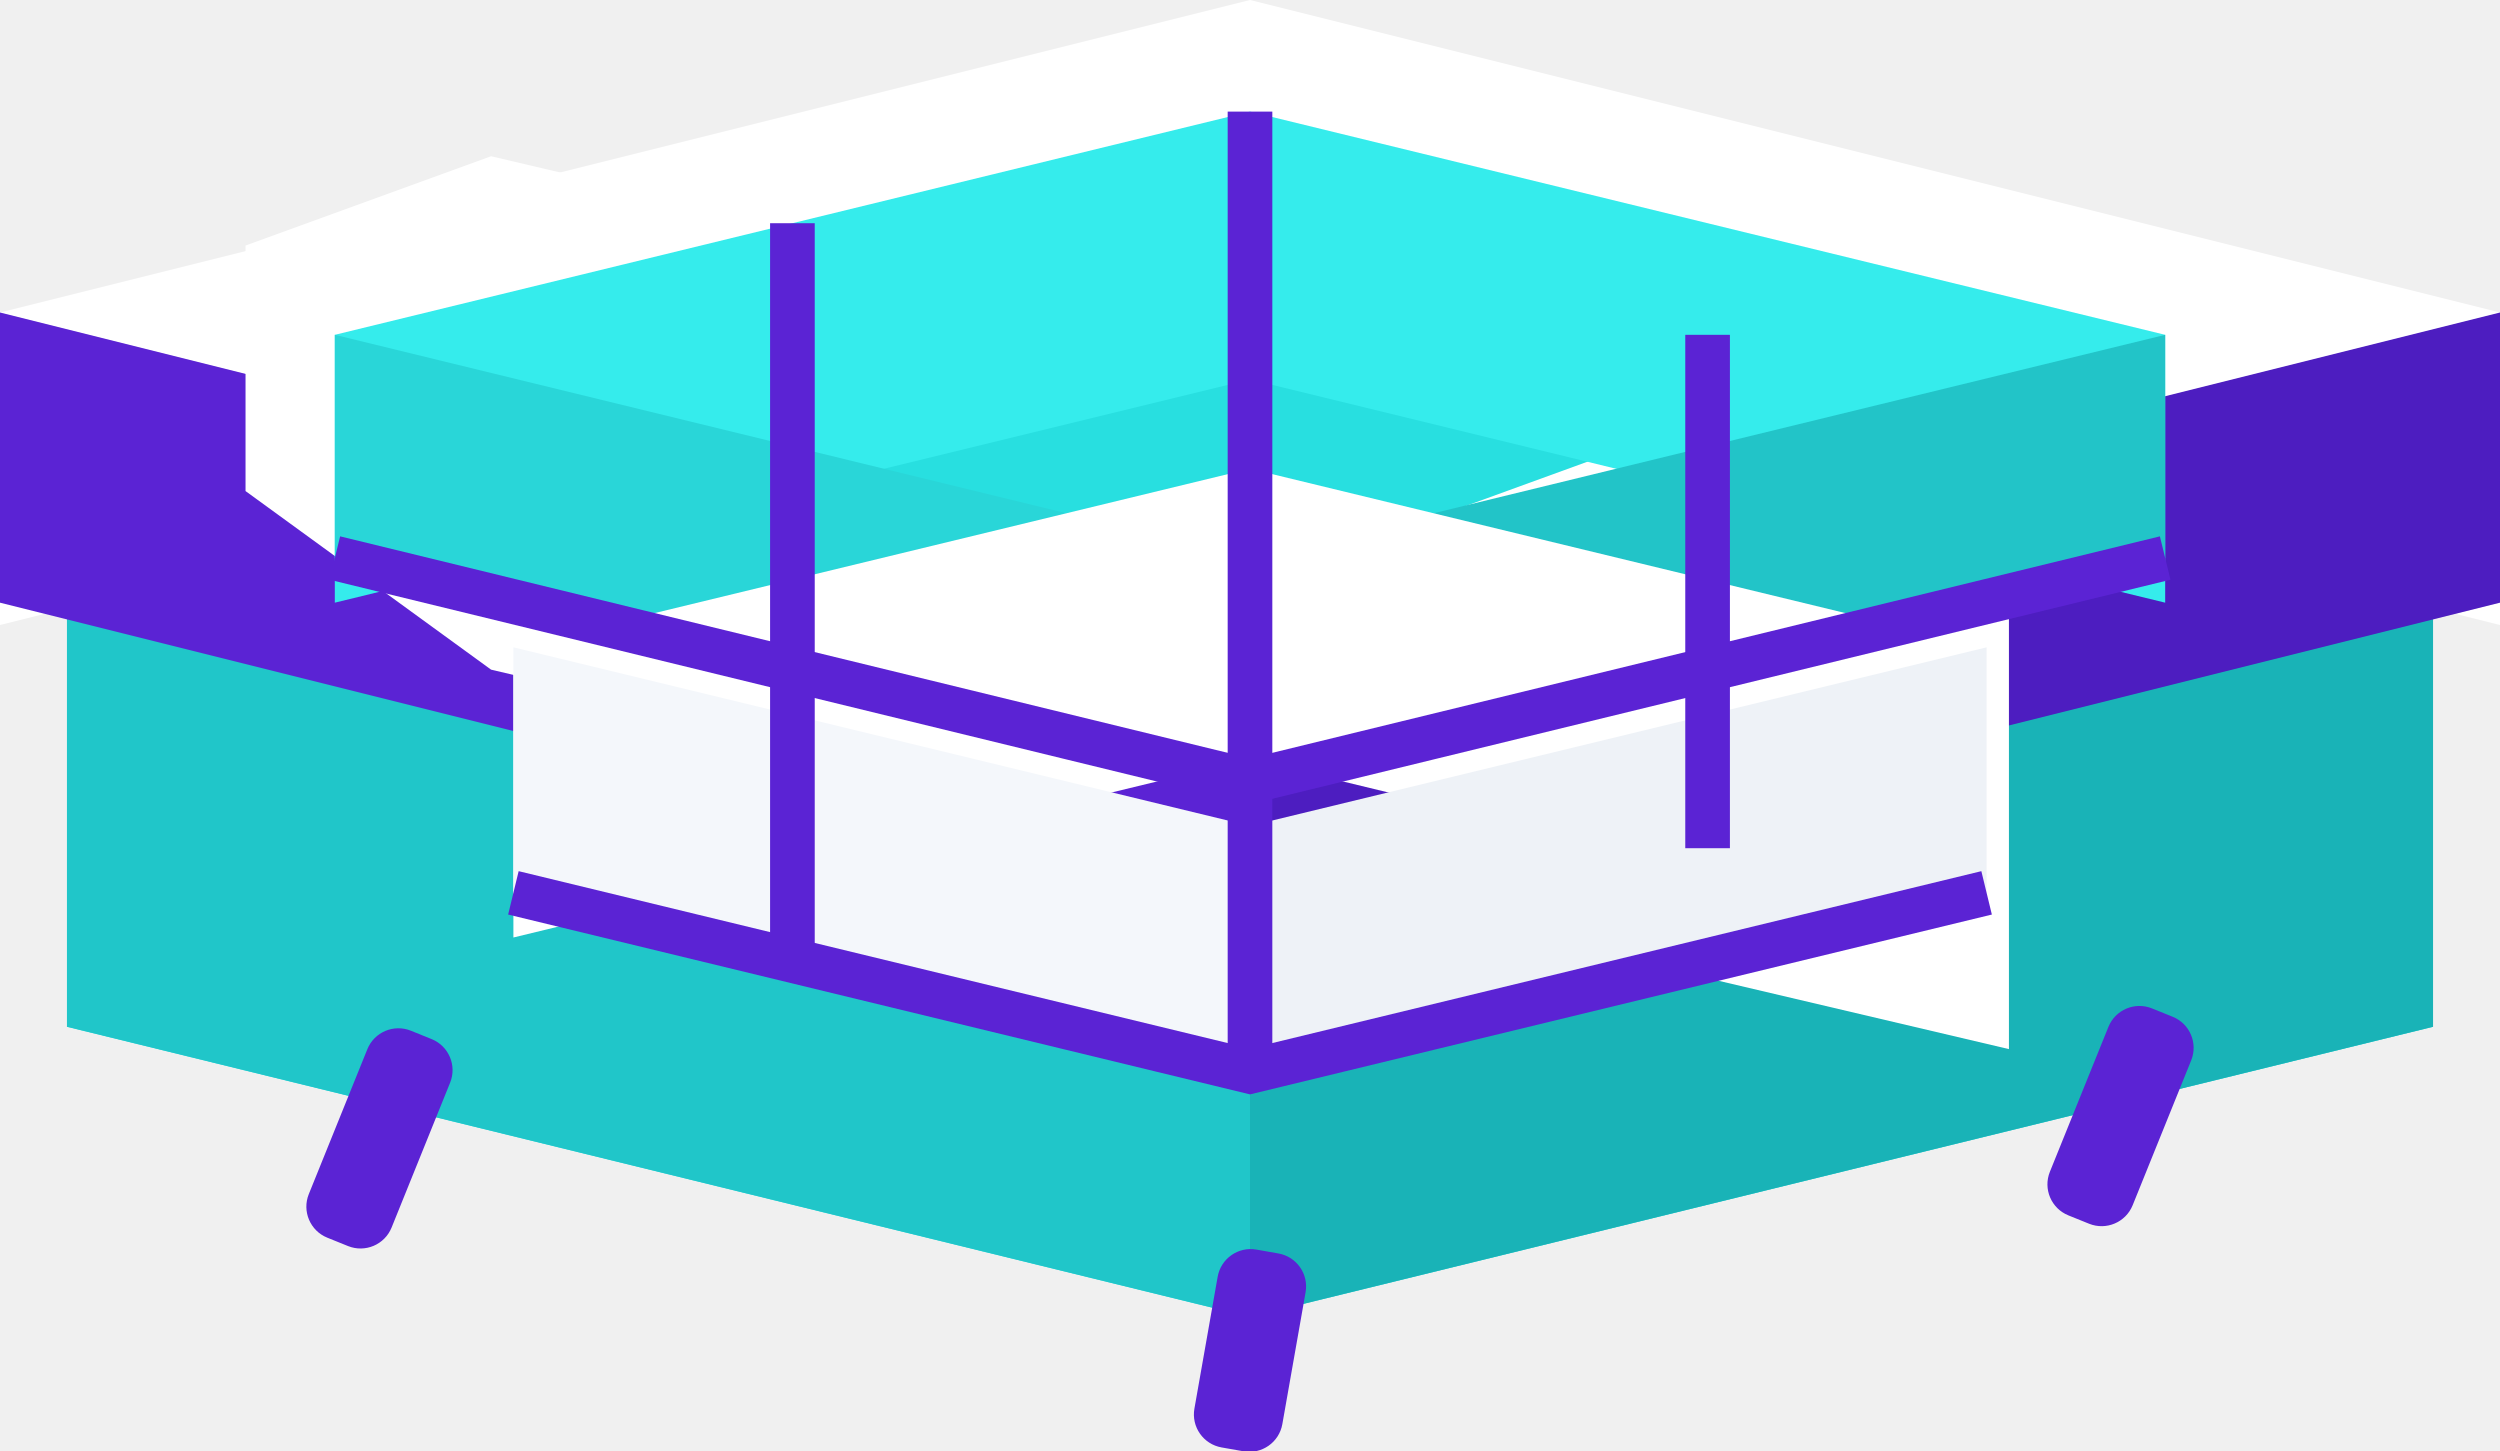
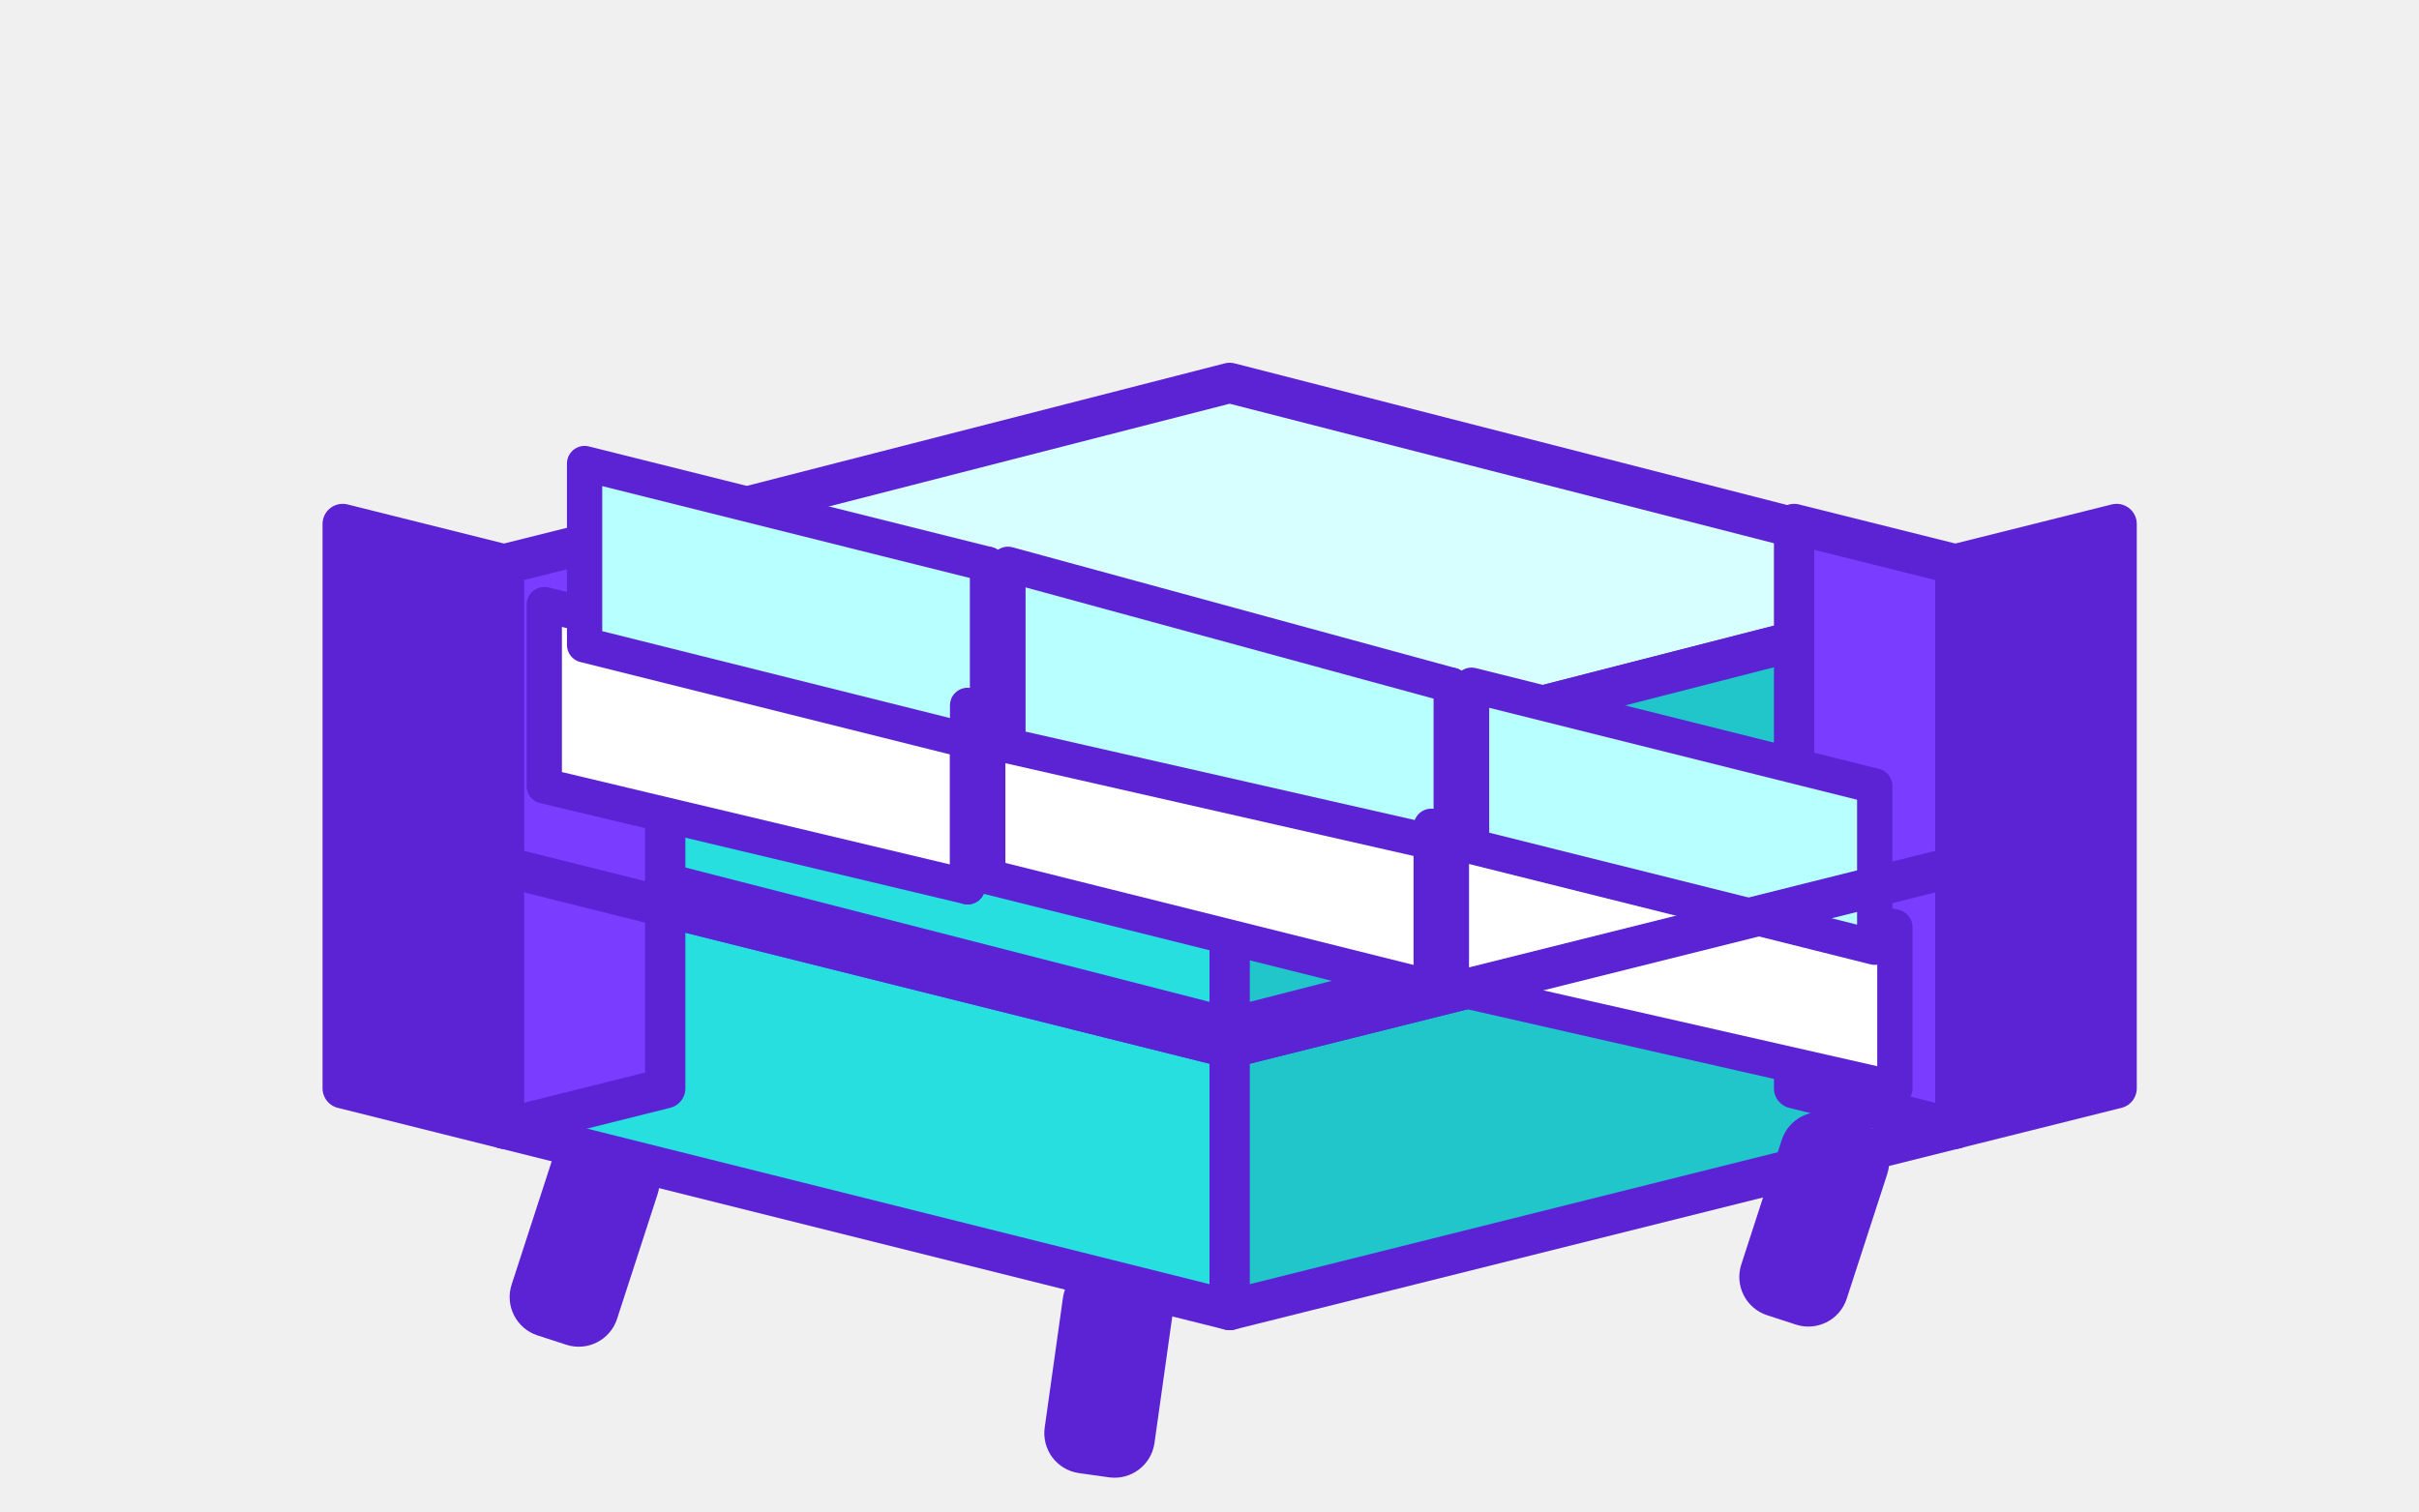
- <svg xmlns="http://www.w3.org/2000/svg" viewBox="68 34 224 130">
-   <polygon points="180,58 286,84 286,126 180,152 74,126 74,84" fill="#28dfe0" />
-   <polygon points="74,84 180,110 180,152 74,126" fill="#20c6c9" />
-   <polygon points="286,84 180,110 180,152 286,126" fill="#19b3b7" />
-   <polygon points="180,34 292,62 292,90 180,62 68,90 68,62" fill="#ffffff" />
-   <polygon points="68,62 180,90 180,116 68,88" fill="#5b23d4" />
-   <polygon points="292,62 180,90 180,116 292,88" fill="#4d1dc0" />
-   <polygon points="112,48 146,56 146,102 112,94 90,78 90,56" fill="#ffffff" />
-   <polygon points="214,74 248,82 248,128 214,120 192,104 192,82" fill="#ffffff" />
-   <polygon points="180,44 262,64 262,88 180,68 98,88 98,64" fill="#35ecec" />
-   <polygon points="98,64 180,84 180,104 98,84" fill="#29d6d8" />
-   <polygon points="262,64 180,84 180,104 262,84" fill="#22c4c8" />
-   <polygon points="180,76 246,92 246,118 180,102 114,118 114,92" fill="#ffffff" />
-   <polygon points="114,92 180,108 180,130 114,114" fill="#f4f7fb" />
-   <polygon points="246,92 180,108 180,130 246,114" fill="#eef2f7" />
-   <line x1="180" y1="44" x2="180" y2="130" stroke="#5b23d4" stroke-width="4" />
-   <line x1="139" y1="54" x2="139" y2="120" stroke="#5b23d4" stroke-width="4" />
-   <line x1="221" y1="64" x2="221" y2="110" stroke="#5b23d4" stroke-width="4" />
-   <polyline points="98,84 180,104 262,84" fill="none" stroke="#5b23d4" stroke-width="4" />
-   <polyline points="114,114 180,130 246,114" fill="none" stroke="#5b23d4" stroke-width="4" />
-   <rect x="98" y="126" width="8" height="20" rx="3" fill="#5b23d4" transform="rotate(22 102 136)" />
-   <rect x="176" y="146" width="8" height="18" rx="3" fill="#5b23d4" transform="rotate(10 180 155)" />
-   <rect x="254" y="124" width="8" height="20" rx="3" fill="#5b23d4" transform="rotate(22 258 134)" />
+ <svg xmlns="http://www.w3.org/2000/svg" viewBox="0 0 240 150">
+   <g fill="none" stroke="#5b23d4" stroke-linejoin="round" stroke-linecap="round">
+     <polygon points="50,86 122,104 194,86 122,68" fill="#ffffff" stroke-width="4" />
+     <polygon points="50,86 50,112 122,130 122,104" fill="#28dfe0" stroke-width="4" />
+     <polygon points="122,104 122,130 194,112 194,86" fill="#20c6c9" stroke-width="4" />
+     <polygon points="44,58 122,78 200,58 122,38" fill="#d8ffff" stroke-width="4" />
+     <polygon points="44,58 44,82 122,102 122,78" fill="#28dfe0" stroke-width="4" />
+     <polygon points="122,78 122,102 200,82 200,58" fill="#20c6c9" stroke-width="4" />
+     <polygon points="34,52 50,56 50,112 34,108" fill="#5b23d4" stroke-width="4" />
+     <polygon points="50,56 66,52 66,108 50,112" fill="#7a3cff" stroke-width="4" />
+     <polygon points="194,56 210,52 210,108 194,112" fill="#5b23d4" stroke-width="4" />
+     <polygon points="178,52 194,56 194,112 178,108" fill="#7a3cff" stroke-width="4" />
+     <polygon points="54,60 96,70 96,88 54,78" fill="#ffffff" stroke-width="3.5" />
+     <polygon points="98,71 142,82 142,98 98,87" fill="#ffffff" stroke-width="3.5" />
+     <polygon points="144,82 188,92 188,108 144,98" fill="#ffffff" stroke-width="3.5" />
+     <polygon points="58,46 98,56 98,74 58,64" fill="#b8ffff" stroke-width="3.5" />
+     <polygon points="100,56 144,68 144,84 100,74" fill="#b8ffff" stroke-width="3.5" />
+     <polygon points="146,68 186,78 186,94 146,84" fill="#b8ffff" stroke-width="3.5" />
+     <line x1="96" y1="70" x2="96" y2="88" stroke-width="3.5" />
+     <line x1="142" y1="82" x2="142" y2="98" stroke-width="3.5" />
+     <line x1="98" y1="56" x2="98" y2="74" stroke-width="3.5" />
+     <line x1="144" y1="68" x2="144" y2="84" stroke-width="3.5" />
+     <line x1="50" y1="86" x2="122" y2="104" stroke-width="4" />
+     <line x1="122" y1="104" x2="194" y2="86" stroke-width="4" />
+     <rect x="54" y="114" width="8" height="18" rx="2.5" fill="#5b23d4" stroke-width="3" transform="rotate(18 58 123)" />
+     <rect x="106" y="127" width="8" height="18" rx="2.5" fill="#5b23d4" stroke-width="3" transform="rotate(8 110 136)" />
+     <rect x="176" y="112" width="8" height="18" rx="2.5" fill="#5b23d4" stroke-width="3" transform="rotate(18 180 121)" />
+   </g>
</svg>
